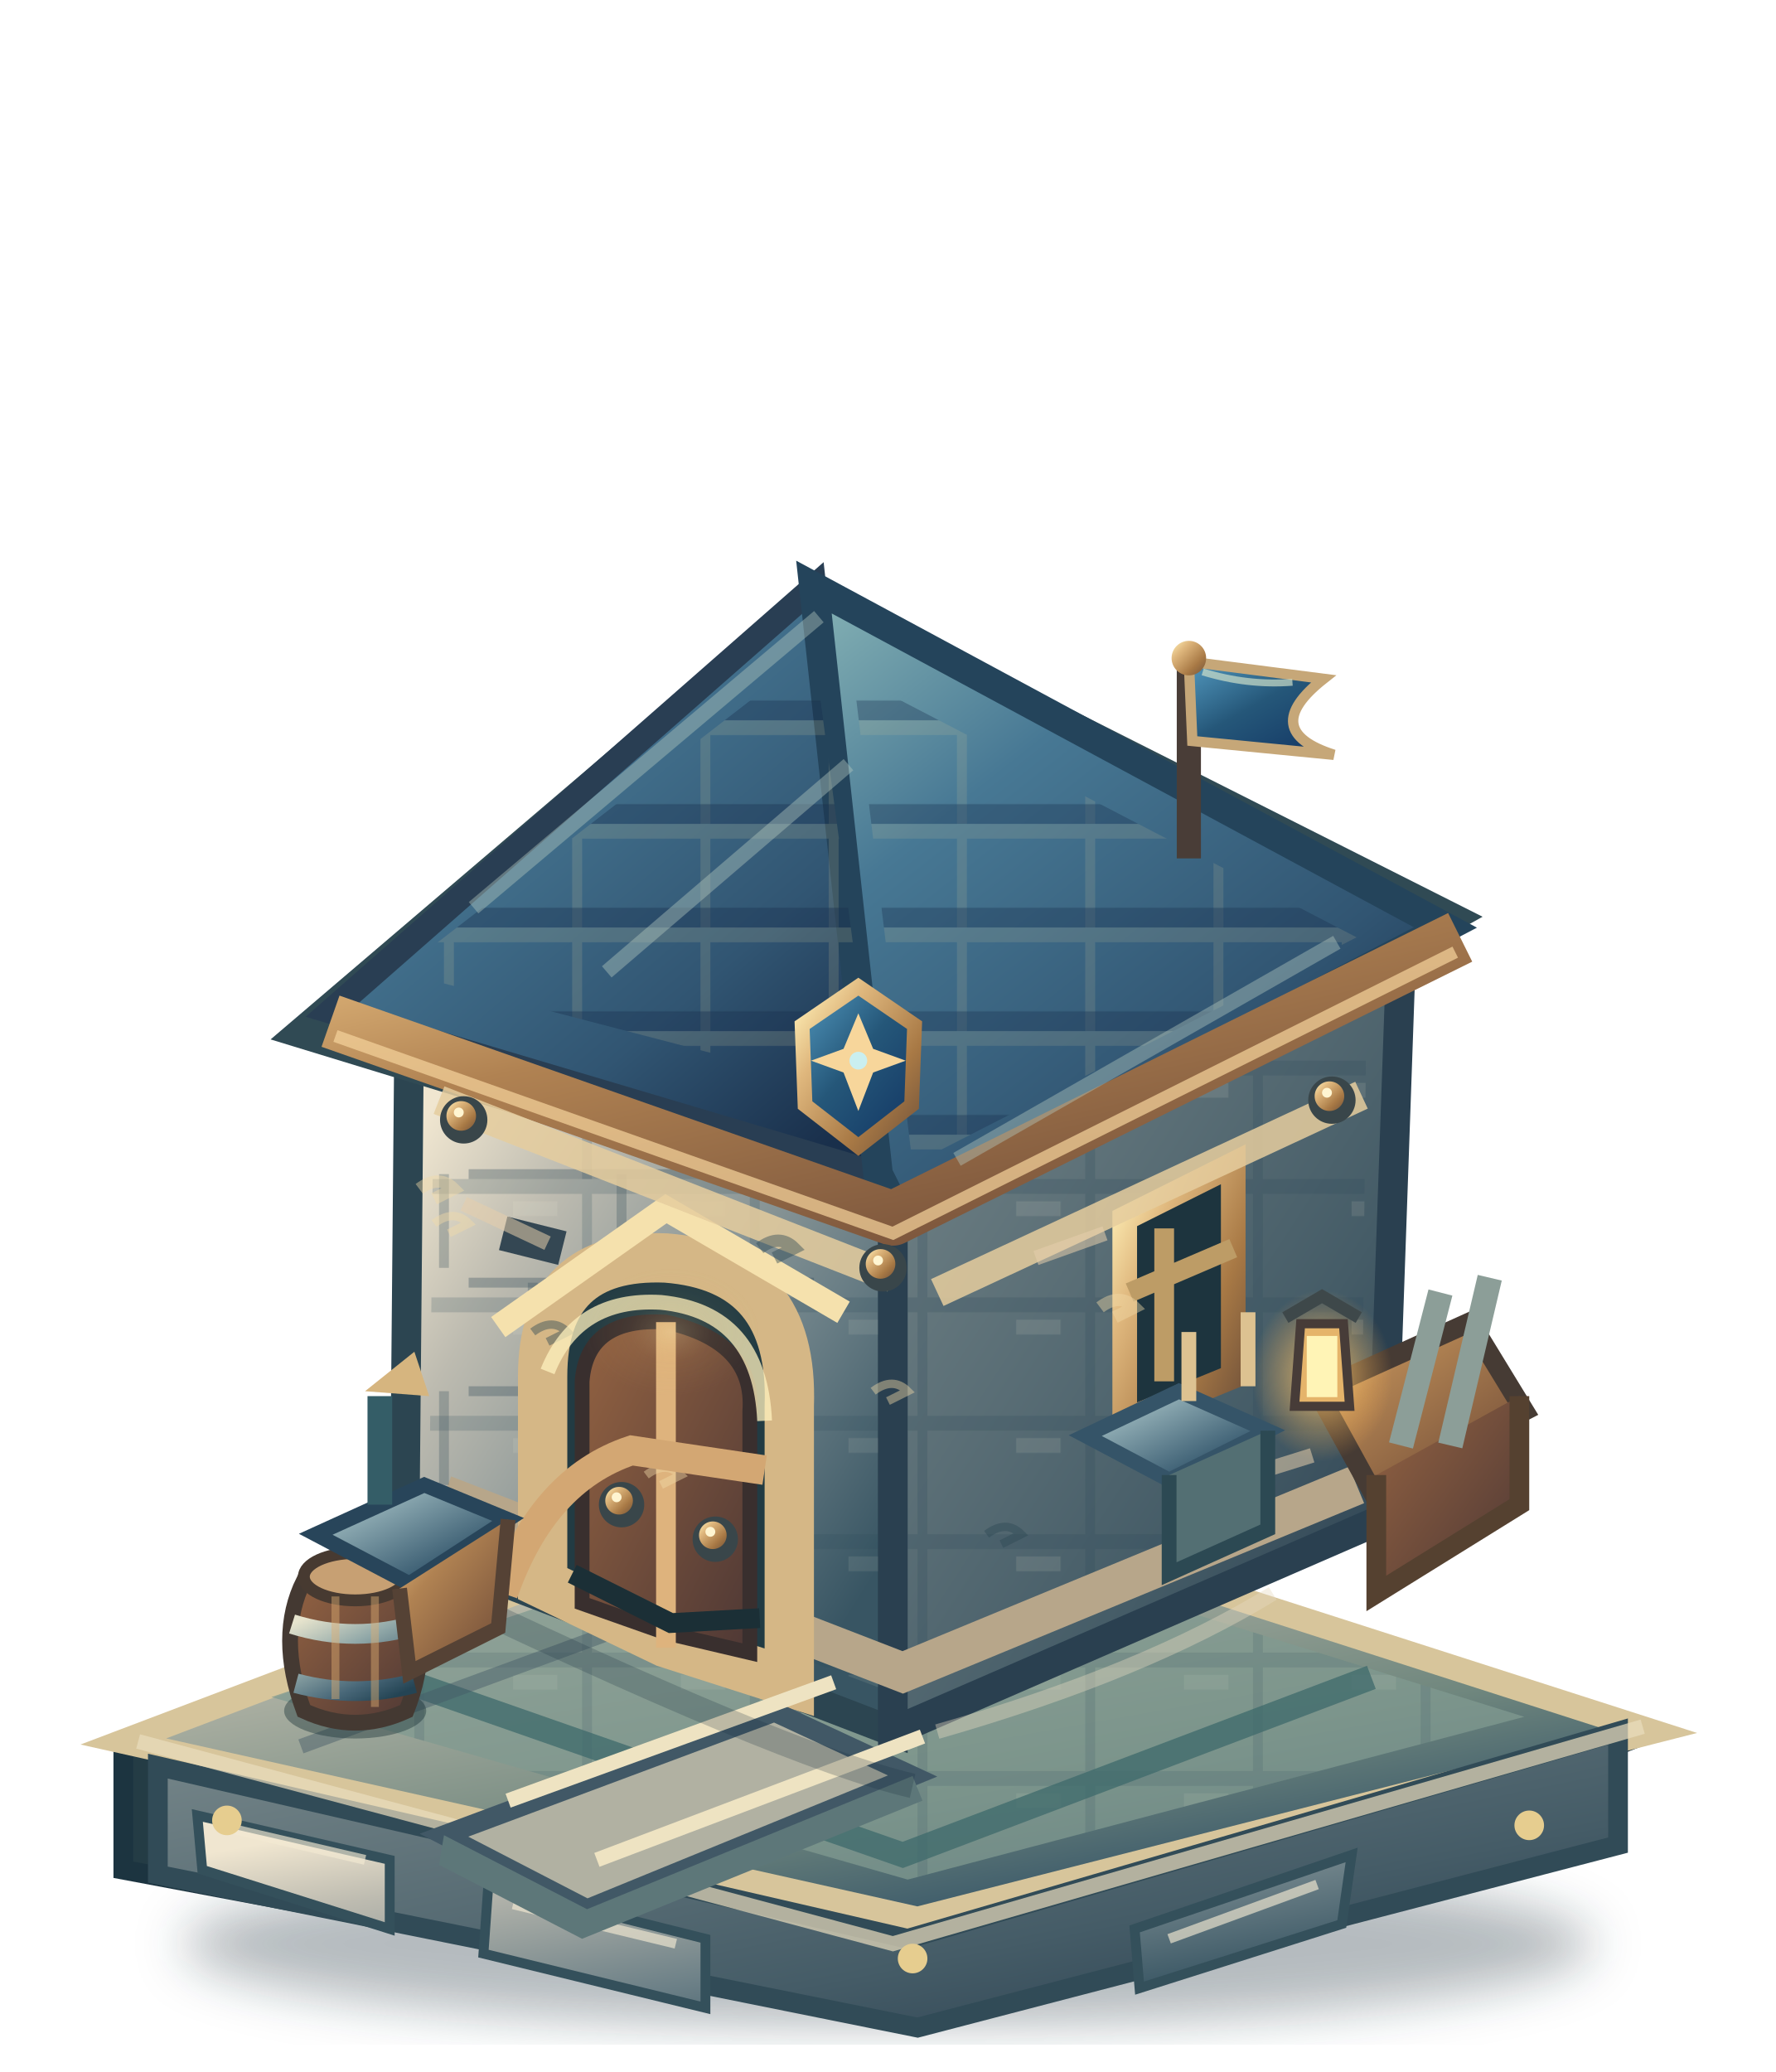
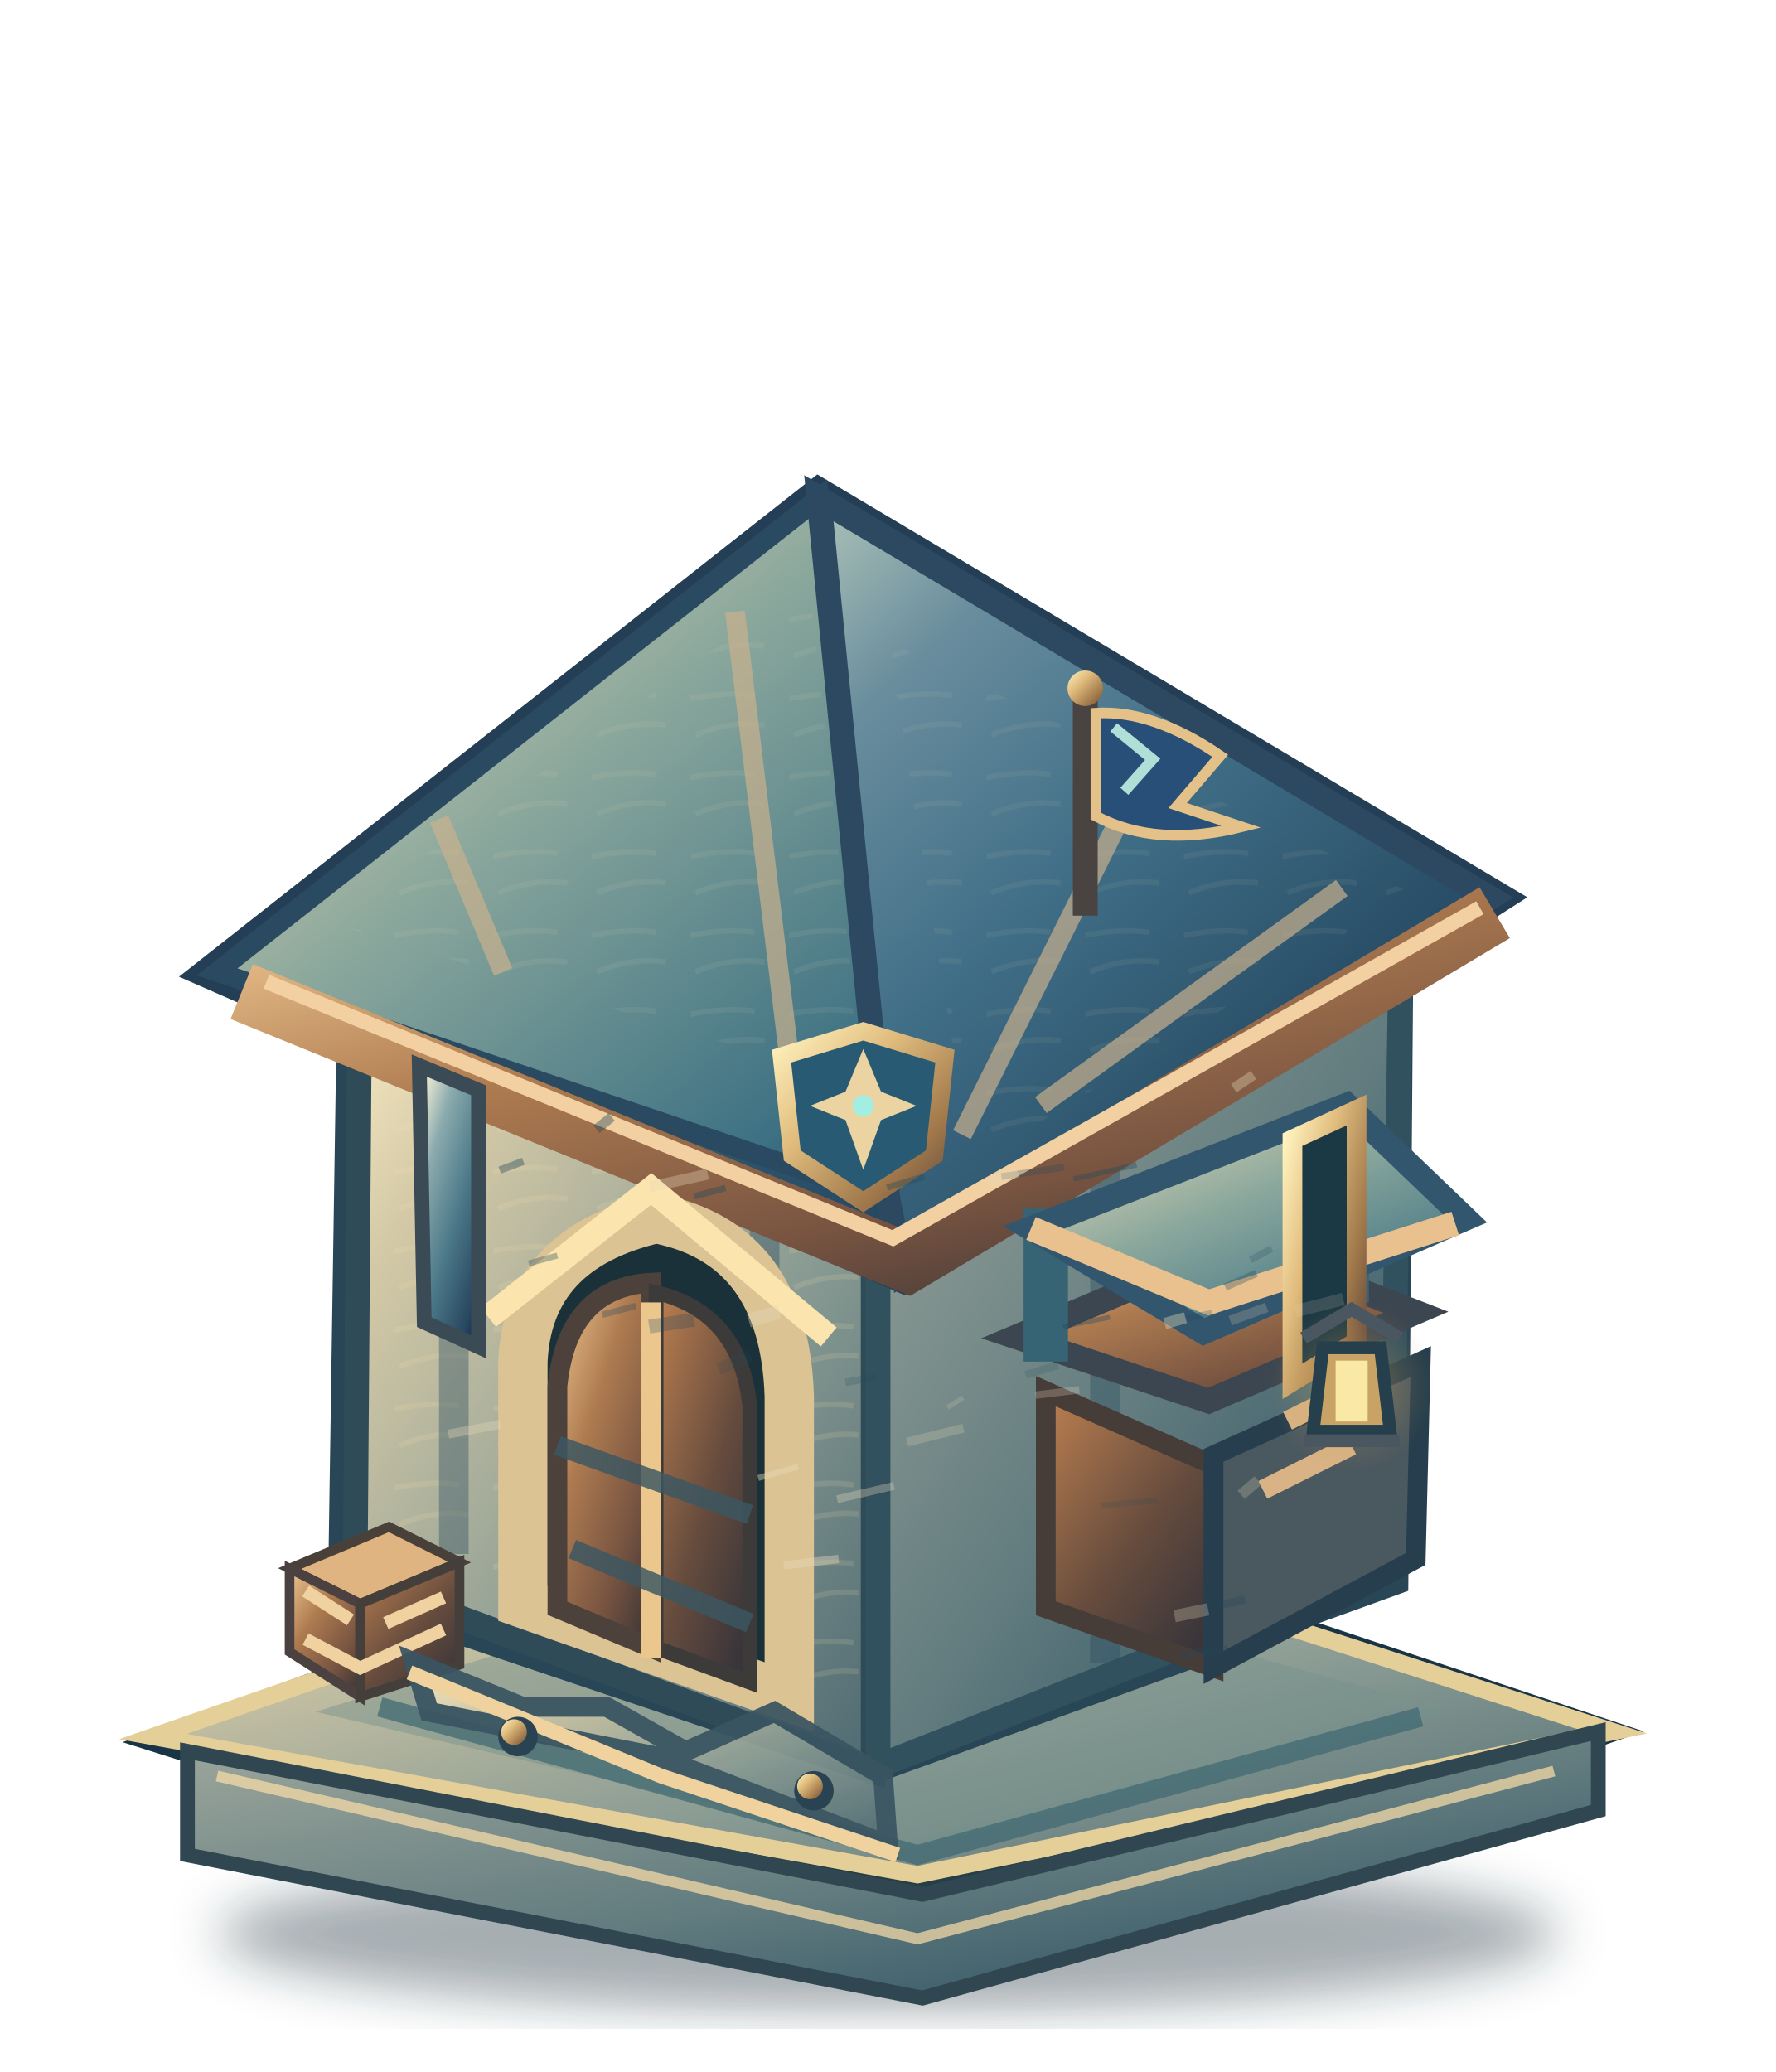
- <svg xmlns="http://www.w3.org/2000/svg" width="360" height="420" viewBox="0 0 360 420" role="img" aria-label="Infantería I — Cuartel de Reclutas">
+ <svg xmlns="http://www.w3.org/2000/svg" width="360" height="420" viewBox="0 0 360 420" role="img" aria-label="infantry 1 A">
  <defs>
-     <linearGradient id="stone" x1=".1" x2=".9" y1=".1" y2=".85">
-       <stop stop-color="#f0e6d0" />
-       <stop offset=".24" stop-color="#bdbbb0" />
-       <stop offset=".7" stop-color="#6c8087" />
-       <stop offset="1" stop-color="#385563" />
+     <linearGradient id="mStone" x1="0" y1="0" x2=".95" y2="1">
+       <stop stop-color="#fff2cb" />
+       <stop offset=".22" stop-color="#d4c9a6" />
+       <stop offset=".64" stop-color="#899b93" />
+       <stop offset="1" stop-color="#526d74" />
    </linearGradient>
-     <linearGradient id="stoneDark" x1="0" x2="1" y1="0" y2="1">
-       <stop stop-color="#77878a" />
-       <stop offset=".65" stop-color="#455c67" />
-       <stop offset="1" stop-color="#263a4b" />
+     <linearGradient id="sideStone" x1="0" y1="0" x2=".92" y2="1">
+       <stop stop-color="#9fa89d" />
+       <stop offset=".55" stop-color="#627c7f" />
+       <stop offset="1" stop-color="#284d60" />
    </linearGradient>
-     <linearGradient id="timber" x1=".05" x2=".95" y1="0" y2="1">
-       <stop stop-color="#e1b77b" />
-       <stop offset=".32" stop-color="#b08252" />
-       <stop offset="1" stop-color="#6d4936" />
+     <linearGradient id="iron" x1=".2" y1="0" x2=".9" y2="1">
+       <stop stop-color="#e8e8d1" />
+       <stop offset=".22" stop-color="#8babae" />
+       <stop offset=".57" stop-color="#4b7888" />
+       <stop offset=".89" stop-color="#294861" />
+       <stop offset="1" stop-color="#172f4e" />
    </linearGradient>
-     <linearGradient id="timberSide" x1="0" x2="1" y1="0" y2="1">
-       <stop stop-color="#946342" />
-       <stop offset="1" stop-color="#4e3835" />
+     <linearGradient id="wood" x1="0" y1="0" x2=".8" y2="1">
+       <stop stop-color="#f0c892" />
+       <stop offset=".4" stop-color="#ae7b50" />
+       <stop offset=".78" stop-color="#785441" />
+       <stop offset="1" stop-color="#493c38" />
    </linearGradient>
-     <linearGradient id="roof" x1=".05" x2=".85" y1="0" y2="1">
-       <stop stop-color="#82afb3" />
-       <stop offset=".3" stop-color="#477894" />
-       <stop offset=".72" stop-color="#315572" />
-       <stop offset="1" stop-color="#192f4b" />
+     <linearGradient id="woodShade" x1="0" y1="0" x2=".8" y2="1">
+       <stop stop-color="#bd8050" />
+       <stop offset=".6" stop-color="#654b3d" />
+       <stop offset="1" stop-color="#39353a" />
    </linearGradient>
-     <linearGradient id="bronze" x1="0" x2="1" y1="0" y2="1">
-       <stop stop-color="#fff0b7" />
-       <stop offset=".28" stop-color="#dfb77d" />
-       <stop offset=".7" stop-color="#a87945" />
-       <stop offset="1" stop-color="#75553b" />
+     <linearGradient id="roof" x1="0" y1="0" x2=".8" y2="1">
+       <stop stop-color="#aec3b8" />
+       <stop offset=".2" stop-color="#698d9d" />
+       <stop offset=".47" stop-color="#416f88" />
+       <stop offset=".84" stop-color="#244760" />
+       <stop offset="1" stop-color="#152f52" />
    </linearGradient>
-     <linearGradient id="steel" x1="0" x2=".9" y1="0" y2="1">
-       <stop stop-color="#e7e4cd" />
-       <stop offset=".4" stop-color="#91a8a8" />
-       <stop offset=".77" stop-color="#486778" />
-       <stop offset="1" stop-color="#244454" />
+     <linearGradient id="canvas" x1=".2" y1="0" x2="1" y2="1">
+       <stop stop-color="#e6d8b6" />
+       <stop offset=".38" stop-color="#8da99d" />
+       <stop offset=".86" stop-color="#3d7183" />
+       <stop offset="1" stop-color="#2c4b65" />
    </linearGradient>
-     <linearGradient id="cloth" x1=".1" x2=".8" y1=".1" y2=".9">
-       <stop stop-color="#498bb0" />
-       <stop offset=".48" stop-color="#255779" />
-       <stop offset="1" stop-color="#173e69" />
+     <linearGradient id="brass" x1="0" y1="0" x2="1" y2="1">
+       <stop stop-color="#fff2bd" />
+       <stop offset=".36" stop-color="#e0bc7d" />
+       <stop offset=".77" stop-color="#9e7649" />
+       <stop offset="1" stop-color="#664c41" />
    </linearGradient>
-     <radialGradient id="amber">
-       <stop stop-color="#fff8ca" stop-opacity=".98" />
-       <stop offset=".3" stop-color="#f9c36a" stop-opacity=".82" />
-       <stop offset="1" stop-color="#ffaf4f" stop-opacity="0" />
+     <radialGradient id="optic">
+       <stop stop-color="#f5ffff" />
+       <stop offset=".3" stop-color="#a6fff1" />
+       <stop offset=".58" stop-color="#60b8bb" />
+       <stop offset="1" stop-color="#285d79" />
    </radialGradient>
-     <radialGradient id="teal">
-       <stop stop-color="#e8ffff" />
-       <stop offset=".4" stop-color="#76cad0" />
-       <stop offset="1" stop-color="#255f78" />
+     <radialGradient id="light">
+       <stop stop-color="#ffeabb" stop-opacity=".85" />
+       <stop offset=".5" stop-color="#e1ac55" stop-opacity=".28" />
+       <stop offset="1" stop-color="#b48e50" stop-opacity="0" />
    </radialGradient>
-     <filter id="blur">
+     <pattern id="grain" width="20" height="16" patternUnits="userSpaceOnUse">
+       <path d="M1 5q7-3 14-2M-2 14q9-2 15-1" fill="none" stroke="#ffe1af" stroke-width="1.1" opacity=".21" />
+     </pattern>
+     <filter id="soft">
      <feGaussianBlur stdDeviation="5" />
    </filter>
-     <pattern id="shingles" width="26" height="21" patternUnits="userSpaceOnUse">
-       <path d="M0 1H26M0 21H26M13 1V21" stroke="#d0c496" stroke-opacity=".22" stroke-width="2" />
-       <path d="M0 18H26" stroke="#172d4a" stroke-opacity=".46" stroke-width="4" />
-     </pattern>
-     <pattern id="masonry" width="34" height="24" patternUnits="userSpaceOnUse">
-       <path d="M0 1H34M0 24H34M17 1V24" stroke="#2c4957" stroke-width="2" opacity=".34" />
-       <path d="M2 5h9" stroke="#fff8df" stroke-width="3" opacity=".16" />
-     </pattern>
-     <linearGradient id="t04-fund-top" x1="0" y1="0" x2=".6" y2="1">
-       <stop stop-color="#f3e6bb" />
-       <stop offset=".36" stop-color="#b2b4a6" />
-       <stop offset=".75" stop-color="#70877e" />
-       <stop offset="1" stop-color="#355467" />
-     </linearGradient>
-     <linearGradient id="t04-steel" x1="0" y1=".1" x2=".9" y2="1">
-       <stop stop-color="#c9e2d6" />
-       <stop offset=".26" stop-color="#8ca9b1" />
-       <stop offset=".72" stop-color="#406276" />
-       <stop offset="1" stop-color="#183c58" />
-     </linearGradient>
-     <linearGradient id="t04-gold" x1="0" y1="0" x2="1" y2="1">
-       <stop stop-color="#fff0bb" />
-       <stop offset=".48" stop-color="#d4ab70" />
-       <stop offset="1" stop-color="#845737" />
-     </linearGradient>
-     <radialGradient id="t04-paint-light">
-       <stop stop-color="#fff3b0" stop-opacity=".55" />
-       <stop offset=".47" stop-color="#edb76e" stop-opacity=".18" />
-       <stop offset="1" stop-color="#d9ad60" stop-opacity="0" />
-     </radialGradient>
  </defs>
-   <ellipse cx="180" cy="394" rx="143" ry="17" fill="#122b34" opacity=".32" filter="url(#blur)" />
-   <path d="M25 353 169 298 335 351 185 409 25 379Z" fill="#243c45" stroke="#1c3440" stroke-width="4" />
-   <path d="M25 353 170 298 335 351 186 389Z" fill="url(#t04-fund-top)" stroke="#d7c59b" stroke-width="5" />
-   <path d="M32 358 184 393 328 351 328 374 186 411 32 380Z" fill="url(#stoneDark)" stroke="#314b57" stroke-width="4" />
-   <path d="M28 353 181 394 333 350" fill="none" stroke="#e9ddbd" stroke-width="3" opacity=".7" />
-   <path d="M55 344 171 305 309 348 184 381Z" fill="#809a90" opacity=".75" />
-   <path d="M55 344 171 305 309 348 184 381Z" fill="url(#masonry)" opacity=".45" />
-   <path d="M40 368 79 377 79 391 41 379ZM99 382 143 393 143 407 98 396ZM230 391 274 376 272 390 231 403Z" fill="url(#stone)" stroke="#34505b" stroke-width="2" />
-   <path d="M44 370 74 377M104 386l33 8M237 393l30-11" fill="none" stroke="#f3ead2" stroke-width="2" opacity=".65" />
-   <path d="M80 340 183 376 278 340" fill="none" stroke="#3d696b" stroke-width="5" opacity=".75" />
-   <path d="M61 354 167 315M106 367 209 328" stroke="#435965" stroke-width="3" opacity=".45" />
-   <circle cx="46" cy="369" r="3" fill="#e6cd8f" />
-   <circle cx="185" cy="397" r="3" fill="#e6cd8f" />
-   <circle cx="310" cy="370" r="3" fill="#e6cd8f" />
-   <path d="M83 203 181 239 181 351 82 313Z" fill="url(#stone)" stroke="#2c4551" stroke-width="6" />
-   <path d="M181 239 284 194 280 308 181 351Z" fill="url(#stoneDark)" stroke="#2a4050" stroke-width="6" />
-   <path d="M88 210 178 244 178 342 87 308Z" fill="url(#masonry)" opacity=".56" />
-   <path d="M184 241 277 203 276 302 184 343Z" fill="url(#masonry)" opacity=".65" />
-   <path d="M90 303 183 339 275 301" stroke="#b7a68a" stroke-width="8" fill="none" />
-   <path d="M95 238h70" stroke="#253f4f" stroke-width="2" opacity=".3" />
-   <path d="M90 238v19" stroke="#344a56" stroke-width="2" opacity=".28" />
-   <path d="M126 238v19" stroke="#344a56" stroke-width="2" opacity=".28" />
-   <path d="M95 260h70" stroke="#253f4f" stroke-width="2" opacity=".3" />
-   <path d="M108 260v19" stroke="#344a56" stroke-width="2" opacity=".28" />
-   <path d="M144 260v19" stroke="#344a56" stroke-width="2" opacity=".28" />
-   <path d="M95 282h70" stroke="#253f4f" stroke-width="2" opacity=".3" />
-   <path d="M90 282v19" stroke="#344a56" stroke-width="2" opacity=".28" />
-   <path d="M126 282v19" stroke="#344a56" stroke-width="2" opacity=".28" />
-   <path d="M63 209 165 122 292 186 184 246Z" fill="#183448" stroke="#304a54" stroke-width="8" />
-   <path d="M67 205 165 119 178 238Z" fill="url(#roof)" stroke="#293e53" stroke-width="5" />
-   <path d="M165 119 293 188 182 246 178 238Z" fill="url(#roof)" stroke="#24445b" stroke-width="6" />
-   <path d="M81 197 165 132 177 222Z" fill="url(#shingles)" opacity=".78" />
-   <path d="M173 137 275 190 185 236Z" fill="url(#shingles)" opacity=".7" />
-   <path d="M67 207 181 247 296 190" fill="none" stroke="url(#timber)" stroke-width="11" stroke-linejoin="round" />
-   <path d="M68 210 181 250 295 193" fill="none" stroke="#f4d19a" stroke-width="2.5" opacity=".72" />
-   <path d="M96 184 166 125M123 197 172 155M194 235 271 191" stroke="#b2c7be" stroke-width="3" opacity=".42" />
-   <path d="M110 321V279Q110 254 135 255Q161 257 160 285V341L135 333Z" fill="#223b43" stroke="#d5b786" stroke-width="10" />
-   <path d="M118 325V280Q119 267 135 268Q153 272 152 286V335L135 331Z" fill="url(#timberSide)" stroke="#392f2e" stroke-width="3" />
-   <path d="M135 268V334" stroke="#deb37d" stroke-width="4" />
-   <circle cx="126" cy="305" r="4.6" fill="#39464a" />
-   <circle cx="125.5" cy="304.2" r="2.8" fill="url(#bronze)" />
-   <circle cx="125" cy="303.5" r="1" fill="#fff5d1" />
-   <circle cx="145" cy="312" r="4.6" fill="#39464a" />
-   <circle cx="144.5" cy="311.2" r="2.8" fill="url(#bronze)" />
-   <circle cx="144" cy="310.5" r="1" fill="#fff5d1" />
-   <path d="M101 269 135 245 171 266" stroke="#f5e1ad" stroke-width="5" fill="none" />
-   <path d="M228 247 250 236 250 279 228 288Z" fill="#1d343e" stroke="url(#bronze)" stroke-width="5" />
-   <path d="M236 249v31M229 262l21-9" stroke="#bd9c66" stroke-width="4" />
-   <path d="M102 250l12 3" stroke="#344753" stroke-width="7" />
-   <path d="M267 282 298 268 309 286 278 302Z" fill="url(#timber)" stroke="#463b34" stroke-width="4" />
-   <path d="M279 299V323L308 305V283" fill="url(#timberSide)" stroke="#554130" stroke-width="4" />
-   <path d="M292 262 284 293M302 259 294 293" stroke="#8c9e98" stroke-width="5" />
-   <g transform="translate(241 174) scale(0.7)">
-     <path d="M0 0V-57" stroke="#493d37" stroke-width="7" />
-     <path d="M0-57 39-52Q20-37 42-30L1-34Z" fill="url(#cloth)" stroke="#c6a778" stroke-width="3" />
-     <path d="M4-54Q17-50 30-51" fill="none" stroke="#d7e6cc" stroke-width="2" opacity=".65" />
-     <circle cy="-58" r="5" fill="url(#bronze)" />
+   <g id="tower-shadow">
+     <ellipse cx="180" cy="392" rx="136" ry="16" fill="#132c36" opacity=".38" filter="url(#soft)" />
+     <path d="M31 353 174 300 327 351 183 401Z" fill="#263e46" stroke="#193445" stroke-width="4" />
+     <path d="M31 352 175 302 327 351 186 380Z" fill="url(#mStone)" stroke="#e5cf98" stroke-width="3.5" />
+     <path d="M38 355 187 384 324 351V367L187 405 38 376Z" fill="url(#sideStone)" stroke="#304752" stroke-width="3" />
+     <path d="M64 347 171 313 295 347 184 375Z" fill="#76918b" opacity=".45" />
+     <path d="M44 360 186 393 315 359" fill="none" stroke="#f8dda8" stroke-width="2.2" opacity=".72" />
+     <path d="M77 346 186 376 288 348" stroke="#3f6870" stroke-width="4" opacity=".72" fill="none" />
  </g>
-   <g transform="translate(174 215) scale(0.6)">
-     <path d="M0-25 19-12 18 15 0 29-18 15-19-12Z" fill="url(#cloth)" stroke="url(#bronze)" stroke-width="5" />
-     <path d="M0-16 5-4 16 0 5 4 0 17-5 4-16 0-5-4Z" fill="#f7d69b" />
-     <circle r="3" fill="#caeff0" />
+   <g id="barracks-back">
+     <path d="M72 191 171 147 283 194 282 320 177 358 70 322Z" fill="url(#sideStone)" stroke="#284655" stroke-width="7" />
+     <path d="M73 191 177 232 177 359 72 320Z" fill="url(#mStone)" stroke="#304b58" stroke-width="5" />
+     <path d="M178 231 284 191 282 317 178 358Z" fill="url(#sideStone)" stroke="#31515e" stroke-width="5" />
+     <path d="M77 203 174 239 174 347 76 315Z" fill="url(#grain)" opacity=".65" />
+     <path d="M92 216v99M155 246v94M224 218v119" stroke="#2c4d61" stroke-width="6" opacity=".4" />
+     <path d="M44 197 166 101 302 182 183 258Z" fill="url(#roof)" stroke="#243e55" stroke-width="8" />
+     <path d="M44 197 166 101 180 243Z" fill="url(#canvas)" stroke="#294a60" stroke-width="4" />
+     <path d="M166 101 302 182 183 258 180 243Z" fill="url(#roof)" stroke="#2c4961" stroke-width="5" />
+     <path d="M67 187 164 118 175 220Z" fill="url(#grain)" opacity=".35" />
+     <path d="M180 130 286 181 197 236Z" fill="url(#grain)" opacity=".29" />
+     <path d="M49 201 184 256 303 185" stroke="url(#wood)" stroke-width="12" fill="none" />
+     <path d="M54 199 181 251 300 184" stroke="#f2d0a2" stroke-width="3" fill="none" />
+     <path d="M89 166 102 197M149 124 162 231M232 156l-37 74M272 180l-61 44" stroke="#cbb28c" stroke-width="4" opacity=".68" />
+     <path d="M106 325V276Q107 253 133 247Q159 252 160 283V344Z" fill="#1a3139" stroke="#dbc394" stroke-width="10" />
+     <path d="M113 326v-45q2-20 19-21v74Z" fill="url(#wood)" stroke="#4c413b" stroke-width="4" />
+     <path d="M133 262q17 4 19 23v56l-19-7Z" fill="url(#woodShade)" stroke="#3d3b3a" stroke-width="3" />
+     <path d="M132 264v72" stroke="#ebc78e" stroke-width="4" />
+     <path d="M113 293l39 14M116 314l36 15" stroke="#3b5761" stroke-width="4" opacity=".83" />
+     <path d="M99 267 132 241 168 271" stroke="#fbe4ad" stroke-width="5" fill="none" />
+     <path d="M206 271 251 252 287 266 245 284Z" fill="url(#wood)" stroke="#3c4650" stroke-width="5" />
+     <path d="M212 282 246 297 246 338 212 326Z" fill="url(#woodShade)" stroke="#463c38" stroke-width="4" />
+     <path d="M246 295 288 276 287 316 246 338Z" fill="#4a5860" stroke="#263e4d" stroke-width="4" />
+     <path d="M212 276v-31M273 264v-31" stroke="#376475" stroke-width="9" />
+     <path d="M209 249 273 224 297 247 244 270Z" fill="url(#canvas)" stroke="#32566d" stroke-width="5" />
+     <path d="M209 249 245 264 295 248" fill="none" stroke="#e8c18e" stroke-width="5" />
+     <path d="M261 288l14-7M256 302l18-9" stroke="#d9b385" stroke-width="4" />
+     <g transform="translate(220 182) scale(0.72)">
+       <path d="M0 5V-58" stroke="#494341" stroke-width="7" />
+       <path d="M3-52Q19-53 38-40L26-26 44-20Q20-14 3-23Z" fill="#284f78" stroke="#e3c189" stroke-width="3" />
+       <path d="M8-48 19-39 11-30" stroke="#afdfd6" stroke-width="3" fill="none" />
+       <circle cy="-59" r="5" fill="url(#brass)" />
+     </g>
+     <g transform="translate(175 222) scale(0.72)">
+       <path d="M0-18 23-11 20 17 0 30-20 17-23-11Z" fill="#285b73" stroke="url(#brass)" stroke-width="5" />
+       <path d="M0-13 5-1 15 3 5 7 0 21-5 7-15 3-5-1Z" fill="#ebd4a1" />
+       <circle cx="0" cy="3" r="3" fill="#a3eee2" />
+     </g>
+     <path d="M85 216l12 5v52l-11-5Z" fill="url(#iron)" stroke="#3b4b55" stroke-width="3" />
+     <path d="M262 231l13-6v47l-13 8Z" fill="#1b3845" stroke="url(#brass)" stroke-width="4" />
+     <g transform="translate(274 281) scale(0.65)">
+       <ellipse rx="26" ry="27" fill="url(#light)" opacity=".7" />
+       <path d="M-9-12 9-12 12 14-12 14Z" fill="#c8a365" stroke="#263f4c" stroke-width="4" />
+       <path d="M-5-8H5V11H-5Z" fill="#fff1af" opacity=".88" />
+       <path d="M-15-15 0-24 15-15M-15 17H15" fill="none" stroke="#4a5760" stroke-width="4" />
+     </g>
+     <g id="hand-painted-stone-wear">
+       <path d="M253.5 255.4l4.3 -2.3" stroke="#23485b" stroke-width="1.4" opacity="0.22" />
+       <path d="M131.8 240.6l11.7 -2.6" stroke="#e6d9b8" stroke-width="2.2" opacity="0.33" />
+       <path d="M239.4 335.4l9.4 -1.0" stroke="#23485b" stroke-width="1.6" opacity="0.26" />
+       <path d="M101.3 237.2l4.8 -1.8" stroke="#23485b" stroke-width="1.5" opacity="0.40" />
+       <path d="M203.0 238.5l12.7 -1.9" stroke="#23485b" stroke-width="1.4" opacity="0.27" />
+       <path d="M223.1 305.2l11.6 -1.1" stroke="#23485b" stroke-width="1.2" opacity="0.16" />
+       <path d="M107.2 256.1l5.8 -1.6" stroke="#23485b" stroke-width="1.2" opacity="0.34" />
+       <path d="M248.4 260.9l6.3 -2.8" stroke="#23485b" stroke-width="1.5" opacity="0.31" />
+       <path d="M249.4 267.7l7.4 -2.7" stroke="#e6d9b8" stroke-width="2.0" opacity="0.21" />
+       <path d="M240.5 267.3l5.2 -1.1" stroke="#23485b" stroke-width="1.4" opacity="0.24" />
+       <path d="M250.1 220.6l4.0 -2.7" stroke="#e6d9b8" stroke-width="2.0" opacity="0.35" />
+       <path d="M179.8 240.7l7.6 -2.2" stroke="#23485b" stroke-width="1.3" opacity="0.36" />
+       <path d="M192.1 285.3l3.1 -2.0" stroke="#e6d9b8" stroke-width="1.0" opacity="0.18" />
+       <path d="M131.6 268.9l9.1 -1.4" stroke="#23485b" stroke-width="2.8" opacity="0.27" />
+       <path d="M140.7 242.5l6.4 -1.7" stroke="#23485b" stroke-width="1.3" opacity="0.39" />
+       <path d="M200.3 239.7l6.0 -2.1" stroke="#e6d9b8" stroke-width="2.0" opacity="0.35" />
+       <path d="M207.9 278.7l6.6 -2.0" stroke="#23485b" stroke-width="1.6" opacity="0.19" />
+       <path d="M209.9 282.8l8.9 -1.1" stroke="#e6d9b8" stroke-width="1.5" opacity="0.26" />
+       <path d="M236.1 268.3l4.2 -1.2" stroke="#e6d9b8" stroke-width="2.3" opacity="0.39" />
+       <path d="M251.6 303.0l3.4 -2.9" stroke="#e6d9b8" stroke-width="2.2" opacity="0.24" />
+       <path d="M153.7 299.6l8.1 -2.3" stroke="#e6d9b8" stroke-width="1.2" opacity="0.43" />
+       <path d="M169.7 303.9l11.5 -2.7" stroke="#e6d9b8" stroke-width="1.6" opacity="0.33" />
+       <path d="M120.9 228.9l3.1 -2.5" stroke="#23485b" stroke-width="2.0" opacity="0.42" />
+       <path d="M158.9 317.3l11.1 -1.3" stroke="#e6d9b8" stroke-width="1.7" opacity="0.40" />
+       <path d="M238.1 327.6l6.8 -1.4" stroke="#e6d9b8" stroke-width="2.5" opacity="0.28" />
+       <path d="M246.7 325.5l5.7 -1.3" stroke="#23485b" stroke-width="1.7" opacity="0.28" />
+       <path d="M151.8 267.7l6.2 -1.8" stroke="#e6d9b8" stroke-width="2.8" opacity="0.39" />
+       <path d="M145.7 277.5l6.4 -2.7" stroke="#23485b" stroke-width="2.5" opacity="0.18" />
+       <path d="M122.1 266.5l6.8 -1.8" stroke="#23485b" stroke-width="1.3" opacity="0.31" />
+       <path d="M90.9 290.7l10.6 -2.0" stroke="#e6d9b8" stroke-width="1.8" opacity="0.33" />
+       <path d="M262.6 265.8l9.7 -2.5" stroke="#e6d9b8" stroke-width="2.5" opacity="0.16" />
+       <path d="M171.4 280.2l6.2 -1.1" stroke="#23485b" stroke-width="1.5" opacity="0.21" />
+       <path d="M215.5 268.9l9.5 -1.9" stroke="#23485b" stroke-width="1.0" opacity="0.37" />
+       <path d="M217.6 239.0l12.8 -2.9" stroke="#23485b" stroke-width="1.1" opacity="0.35" />
+       <path d="M183.9 292.3l11.4 -2.8" stroke="#e6d9b8" stroke-width="1.8" opacity="0.22" />
+     </g>
+     <g transform="translate(73 329) scale(0.65)">
+       <path d="M-22-17 9-30 31-19 0-6Z" fill="#dfb480" stroke="#4a403a" stroke-width="3" />
+       <path d="M-22-17 0-6V23L-22 9Z" fill="url(#wood)" stroke="#4b4140" stroke-width="3" />
+       <path d="M0-6 31-19V13L0 23Z" fill="url(#woodShade)" stroke="#443f3a" stroke-width="3" />
+       <path d="M-17-10-3-1M8 0l18-8M-17 5 0 14 26 2" stroke="#f0d1a0" stroke-width="4" fill="none" />
+     </g>
  </g>
-   <g transform="translate(268 277) scale(0.62)">
-     <ellipse cx="0" cy="3" rx="23" ry="28" fill="url(#amber)" opacity=".72" />
-     <path d="M-7-14 7-14 9 13-9 13Z" fill="#e5b46a" stroke="#473c38" stroke-width="3" />
-     <path d="M-5-10h10v20H-5Z" fill="#fff4b6" />
-     <path d="M-12-16 0-23 12-16" fill="none" stroke="#3e484a" stroke-width="4" />
-     <path d="M-13 16H13" stroke="url(#bronze)" stroke-width="4" />
-   </g>
-   <g transform="translate(72 330) scale(0.8)">
-     <ellipse cx="0" cy="21" rx="18" ry="7" fill="#152d32" opacity=".4" />
-     <path d="M-13-12Q-20 2-13 21Q0 27 13 21Q20 3 13-12Z" fill="url(#timberSide)" stroke="#443932" stroke-width="4" />
-     <ellipse cy="-13" rx="13" ry="6" fill="#c7a073" stroke="#473a31" stroke-width="3" />
-     <path d="M-16-1Q0 4 16-1M-15 14Q0 18 15 14" fill="none" stroke="url(#steel)" stroke-width="5" />
-     <path d="M-5-8V18M5-8V20" stroke="#ddad71" stroke-width="2" opacity=".45" />
-   </g>
-   <g transform="translate(133 365)">
-     <path d="M-43 7 24-18 52-5-14 22Z" fill="#b1b1a2" stroke="#415866" stroke-width="4" />
-     <path d="M-44 13 -15 28 54 0 52-5 -14 22 -43 7Z" fill="#5d7779" />
-     <path d="M-30 0 36-24M-12 12 54-13" stroke="#eee3c2" stroke-width="3" />
-   </g>
-   <path d="M89 223 181 259M190 262 276 222" stroke="#e5cd9e" stroke-width="6" opacity=".85" />
-   <circle cx="94" cy="227" r="4.8" fill="#39464a" />
-   <circle cx="93.5" cy="226.2" r="3" fill="url(#bronze)" />
-   <circle cx="93" cy="225.5" r="1" fill="#fff5d1" />
-   <circle cx="270" cy="223" r="4.8" fill="#39464a" />
-   <circle cx="269.5" cy="222.2" r="3" fill="url(#bronze)" />
-   <circle cx="269" cy="221.5" r="1" fill="#fff5d1" />
-   <circle cx="179" cy="257" r="4.8" fill="#39464a" />
-   <circle cx="178.5" cy="256.2" r="3" fill="url(#bronze)" />
-   <circle cx="178" cy="255.5" r="1" fill="#fff5d1" />
-   <g id="t04-painted-microvolume">
-     <path d="M85 241q4 -3 7 0l-4 2" stroke="#f1d9a7" stroke-width="2.5" fill="none" opacity=".43" />
-     <path d="M108 270q4 -3 7 0l-4 2" stroke="#2d4753" stroke-width="1.7" fill="none" opacity=".43" />
-     <path d="M131 299q4 -3 7 0l-4 2" stroke="#f1d9a7" stroke-width="1.7" fill="none" opacity=".43" />
-     <path d="M154 253q4 -3 7 0l-4 2" stroke="#2d4753" stroke-width="2.5" fill="none" opacity=".43" />
-     <path d="M177 282q4 -3 7 0l-4 2" stroke="#f1d9a7" stroke-width="1.7" fill="none" opacity=".43" />
-     <path d="M200 311q4 -3 7 0l-4 2" stroke="#2d4753" stroke-width="1.7" fill="none" opacity=".43" />
-     <path d="M223 265q4 -3 7 0l-4 2" stroke="#f1d9a7" stroke-width="2.5" fill="none" opacity=".43" />
-     <path d="M246 294q4 -3 7 0l-4 2" stroke="#2d4753" stroke-width="1.7" fill="none" opacity=".43" />
-     <path d="M88 248q4 -3 7 0l-4 2" stroke="#f1d9a7" stroke-width="1.7" fill="none" opacity=".43" />
-     <path d="M94 244l17 8M210 255l14-5M250 300l16-5" stroke="#e6ceab" stroke-width="3" opacity=".55" />
-     <path d="M84 320Q159 356 185 362" stroke="#172e3c" stroke-width="5" opacity=".23" fill="none" />
-     <path d="M190 351q42-12 68-28" stroke="#e7dac0" stroke-width="3" opacity=".4" fill="none" />
-   </g>
-   <g id="t04-infantry-i-functional">
-     <path d="M102 323Q110 300 128 294l27 4" stroke="#d3a773" stroke-width="6" fill="none" />
-     <path d="M111 278Q117 263 134 264Q154 266 155 288" fill="none" stroke="#fff1bd" stroke-width="3" opacity=".75" />
-     <path d="M116 319l20 10 18-1" fill="none" stroke="#1b2f36" stroke-width="4" />
-     <path d="M64 311l22-10 17 7-20 13Z" fill="url(#t04-steel)" stroke="#28455a" stroke-width="3" />
-     <path d="M81 322l2 17 18-9 2-22" fill="url(#timber)" stroke="#554235" stroke-width="3" />
-     <path d="M77 305v-22" stroke="#345d67" stroke-width="5" />
-     <path d="M74 282l13 1-3-9Z" fill="#d6b57f" />
-     <path d="M220 291l19-9 18 8-20 10Z" fill="url(#t04-steel)" stroke="#355468" stroke-width="3" />
-     <path d="M237 299v20l20-9v-20" fill="#536f73" stroke="#2c4953" stroke-width="3" />
-     <path d="M241 284v-14M253 281v-15" stroke="#ddc291" stroke-width="3" />
-     <ellipse cx="136" cy="270" rx="18" ry="13" fill="url(#t04-paint-light)" opacity=".4" />
+   <g id="barracks-front">
+     <path d="M84 337 106 346 123 346 139 355 157 347 179 360 180 374 133 356 87 347Z" fill="url(#mStone)" stroke="#3a5561" stroke-width="4" opacity=".93" />
+     <path d="M83 339 134 360 182 376" stroke="#f0d29e" stroke-width="3" fill="none" />
+     <circle cx="105" cy="352" r="4" fill="#2a4352" />
+     <circle cx="104.2" cy="351.1" r="2.6" fill="url(#brass)" />
+     <circle cx="165" cy="363" r="4" fill="#2a4352" />
+     <circle cx="164.2" cy="362.1" r="2.6" fill="url(#brass)" />
  </g>
</svg>
